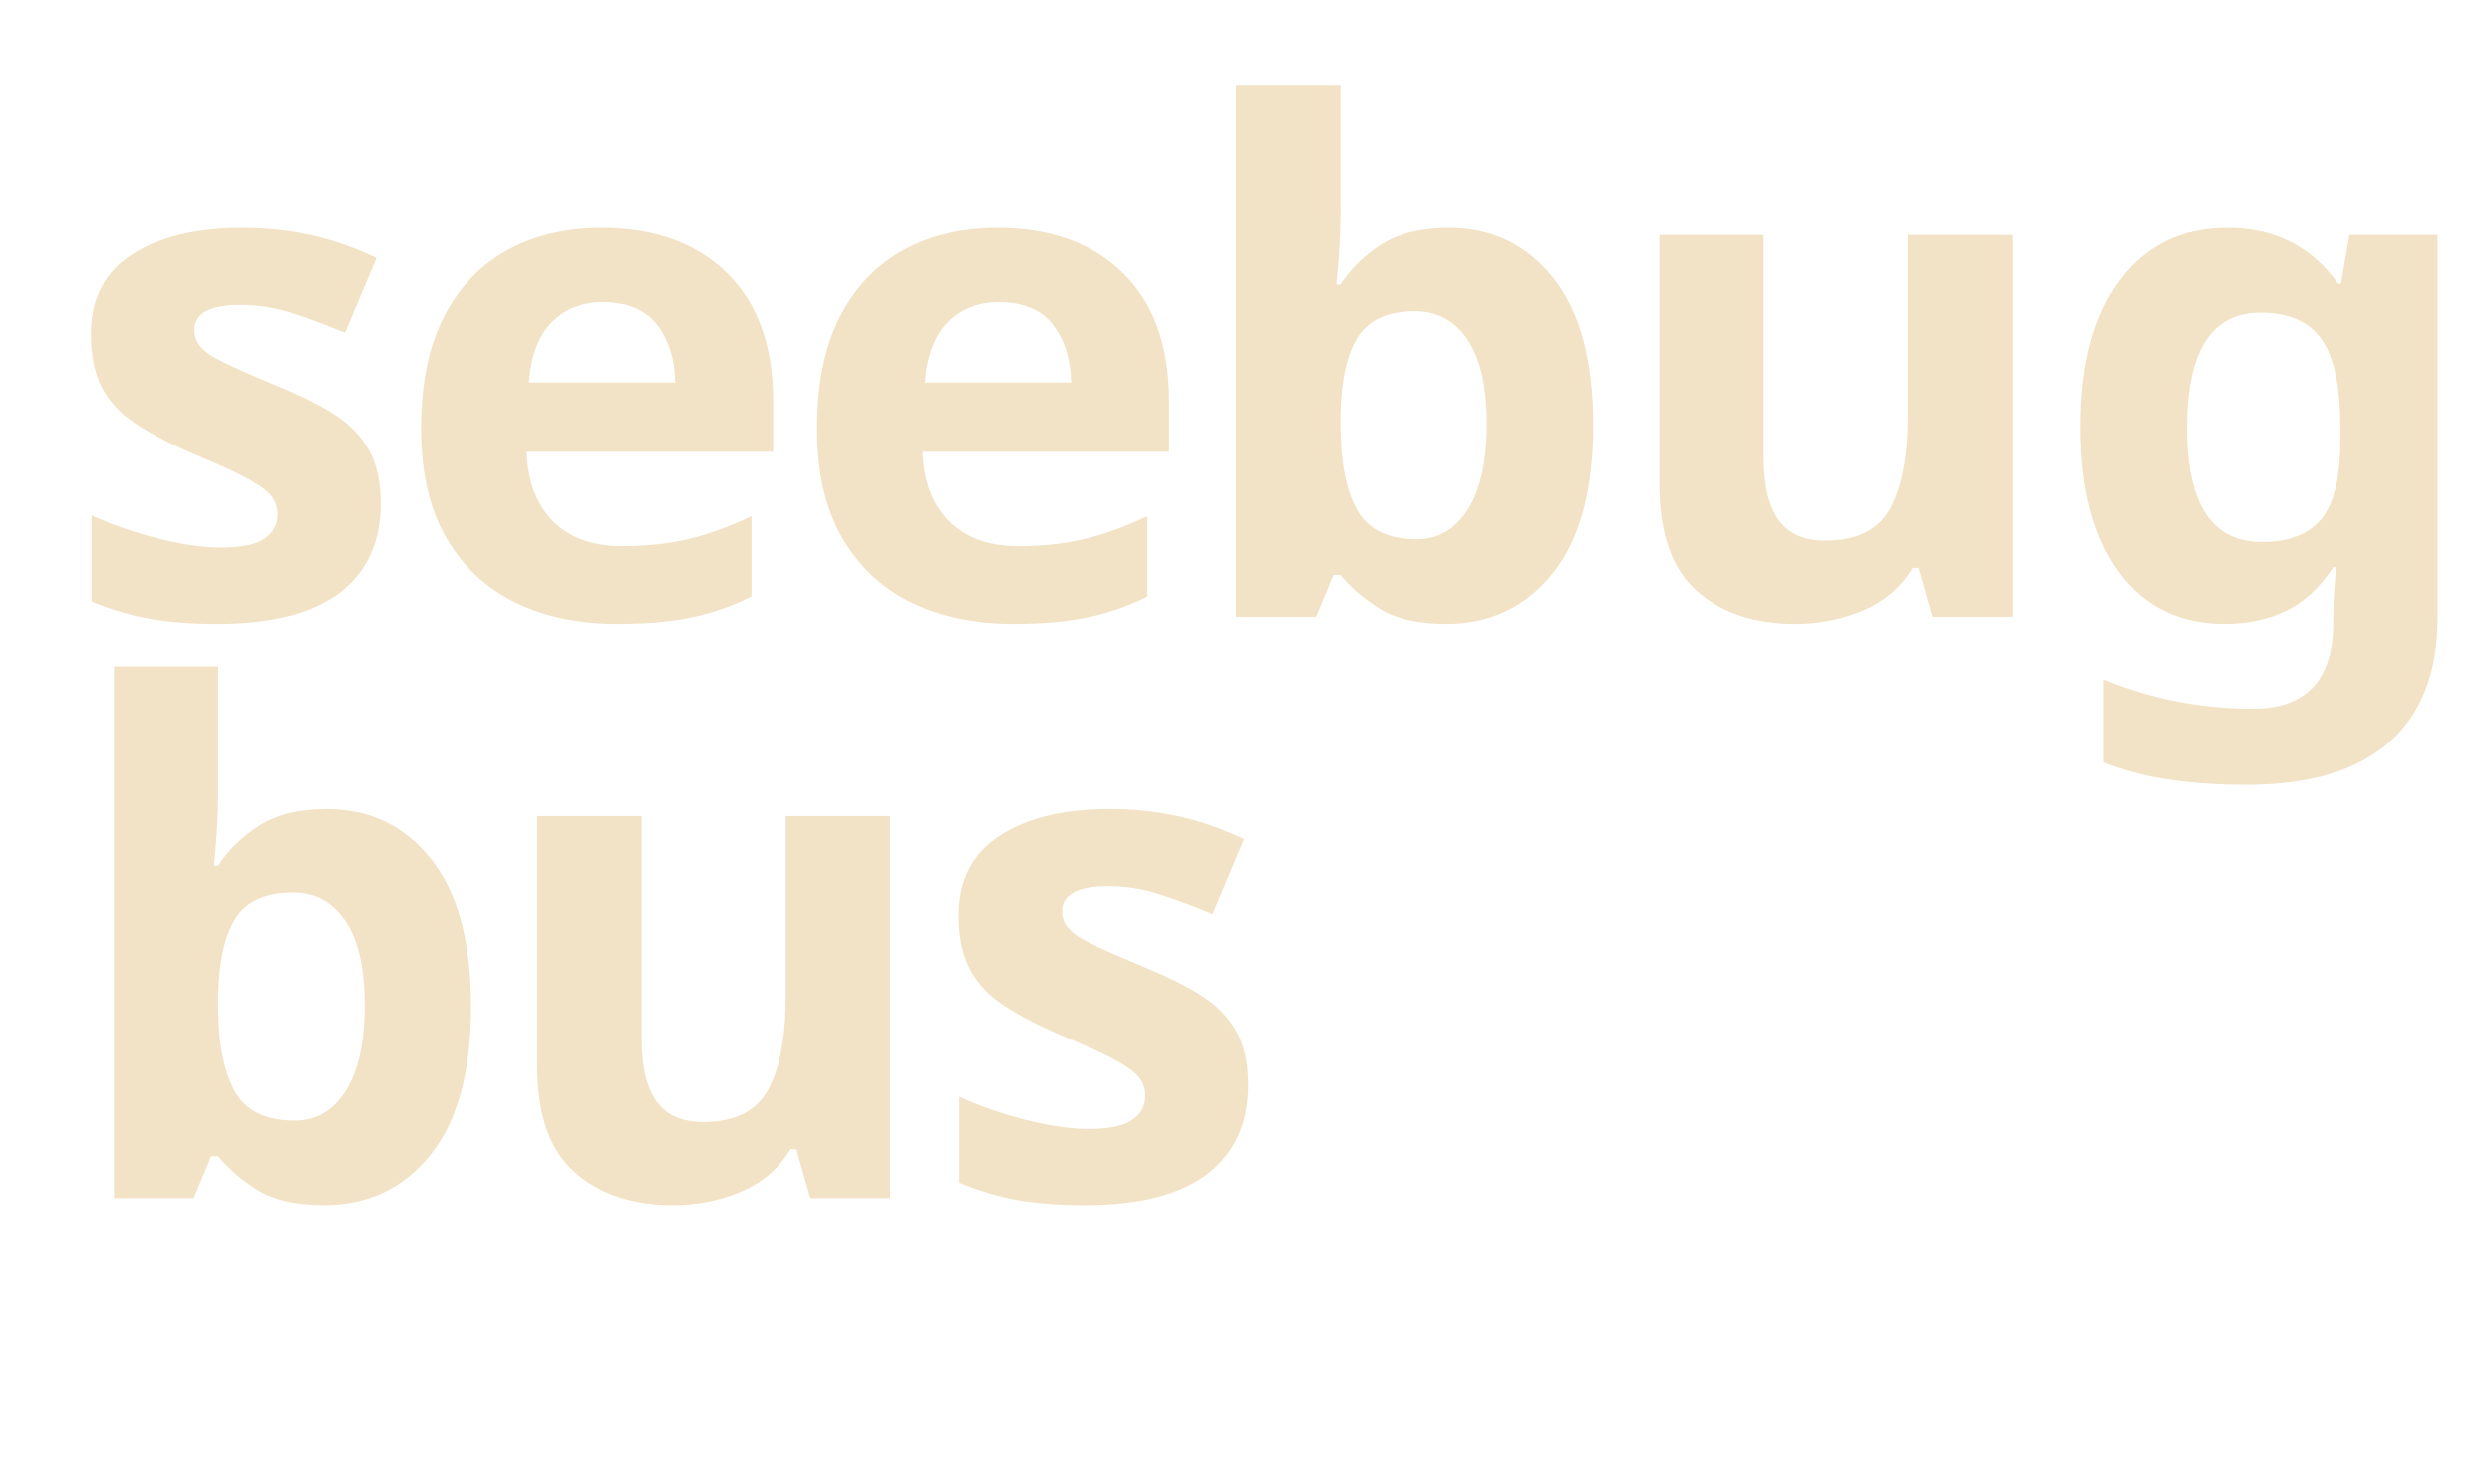
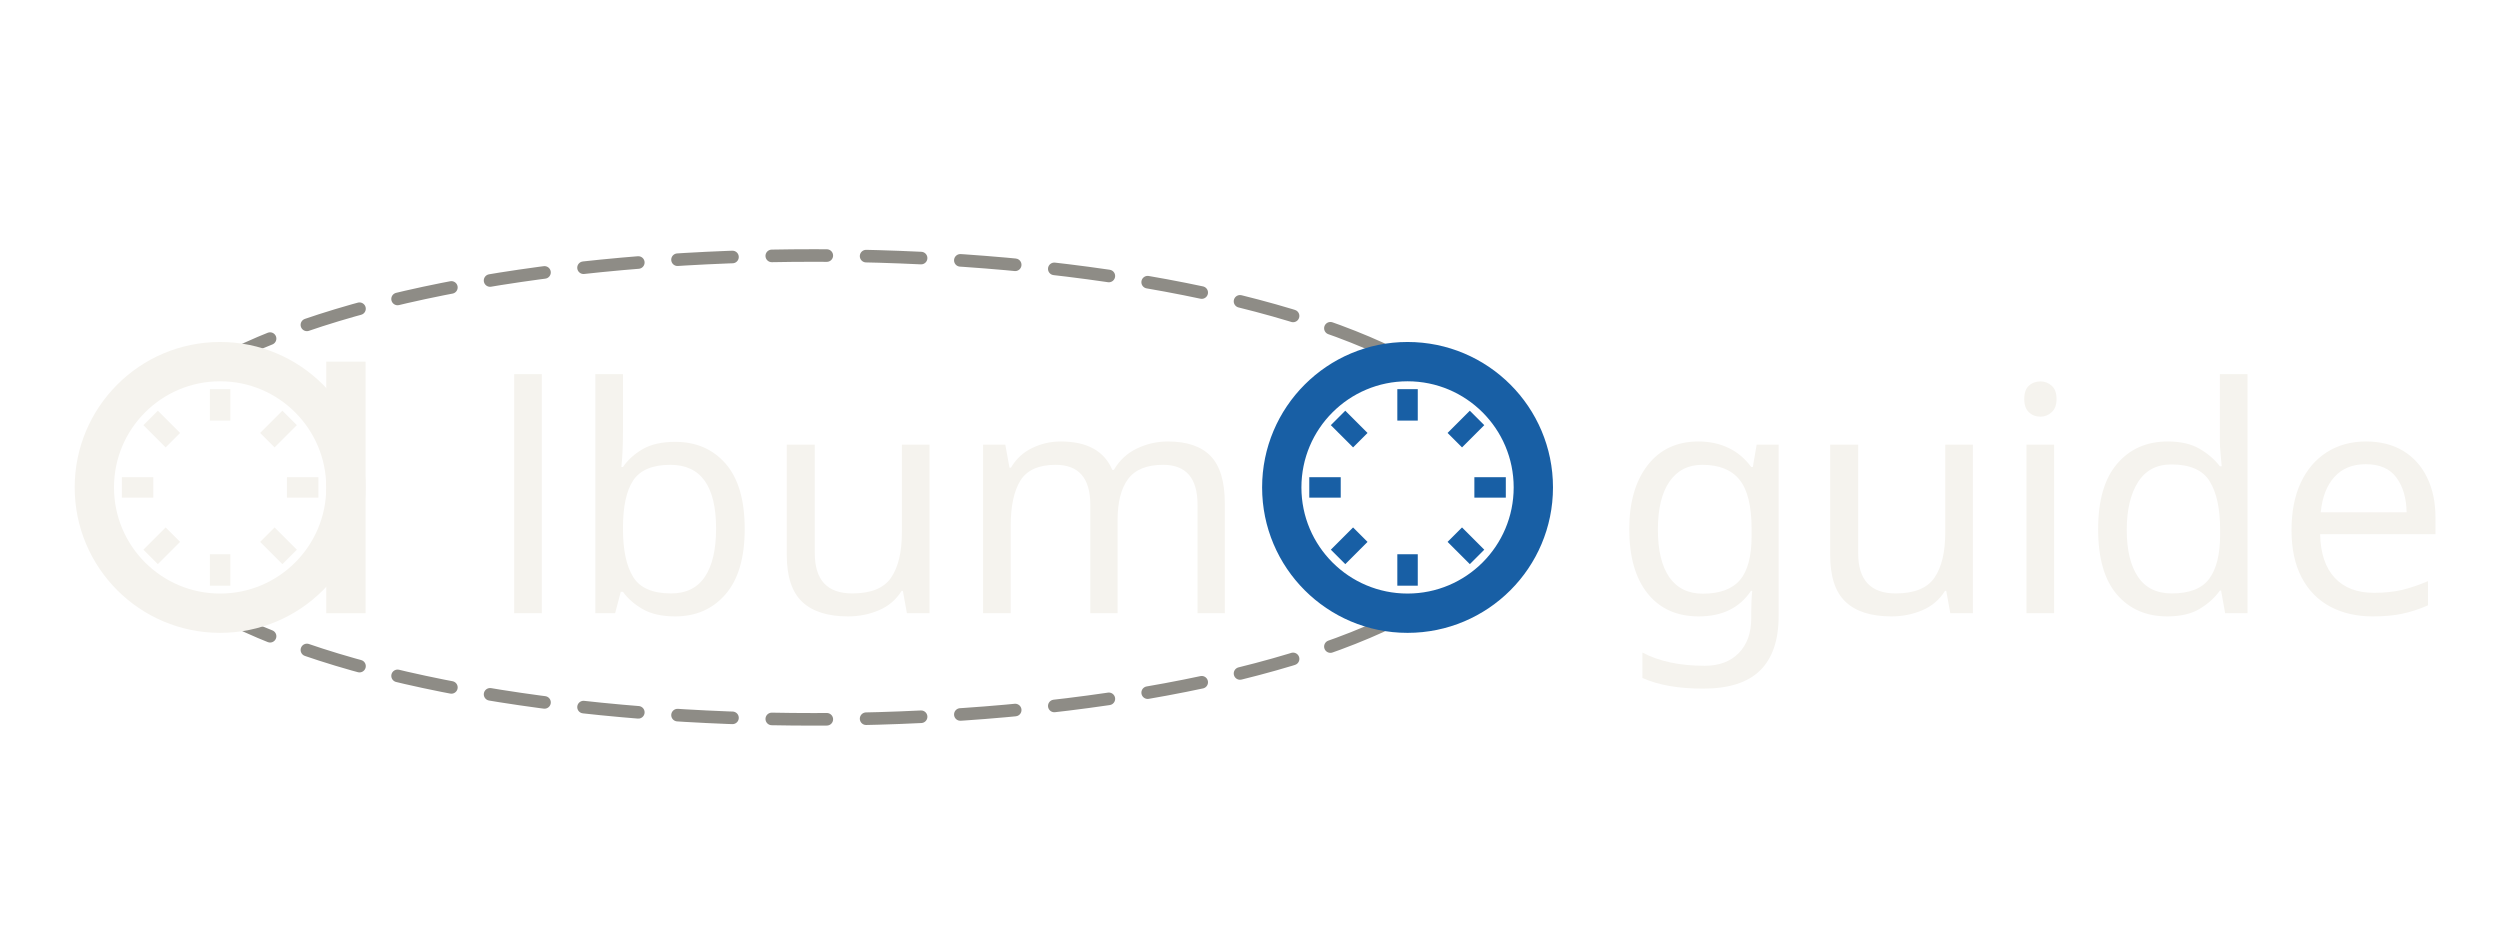
- <svg xmlns="http://www.w3.org/2000/svg" width="420" height="250" viewBox="0 0 420 250" role="img">
-   <g transform="translate(10,104)">
-     <text x="0" y="0" font-family="Outfit" font-weight="700" font-size="118" letter-spacing="-3" fill="#F2E3C6">seebug</text>
-     <text x="0" y="98" font-family="Outfit" font-weight="700" font-size="118" letter-spacing="-3" fill="#F2E3C6">bus</text>
+ <svg xmlns="http://www.w3.org/2000/svg" width="318" height="120" viewBox="0 0 318 120" role="img">
+   <g transform="translate(-184.0,0)">
+     <path d="M212 46 C246 28, 329.04 28, 363.04 46" fill="none" stroke="#8E8C86" stroke-width="1.6" stroke-dasharray="7 5" stroke-linecap="round" />
+     <path d="M212 78 C246 96, 329.04 96, 363.04 78" fill="none" stroke="#8E8C86" stroke-width="1.6" stroke-dasharray="7 5" stroke-linecap="round" />
+     <circle cx="212" cy="62" r="16" fill="none" stroke="#F5F3EE" stroke-width="5" />
+     <line x1="224.50" y1="62.00" x2="220.50" y2="62.00" stroke="#F5F3EE" stroke-width="2.60" />
+     <line x1="220.84" y1="70.84" x2="218.01" y2="68.01" stroke="#F5F3EE" stroke-width="2.60" />
+     <line x1="212.00" y1="74.50" x2="212.00" y2="70.50" stroke="#F5F3EE" stroke-width="2.60" />
+     <line x1="203.16" y1="70.84" x2="205.99" y2="68.01" stroke="#F5F3EE" stroke-width="2.60" />
+     <line x1="199.50" y1="62.00" x2="203.50" y2="62.00" stroke="#F5F3EE" stroke-width="2.60" />
+     <line x1="203.16" y1="53.16" x2="205.99" y2="55.99" stroke="#F5F3EE" stroke-width="2.60" />
+     <line x1="212.00" y1="49.50" x2="212.00" y2="53.50" stroke="#F5F3EE" stroke-width="2.60" />
+     <line x1="220.84" y1="53.16" x2="218.01" y2="55.99" stroke="#F5F3EE" stroke-width="2.60" />
+     <line x1="228" y1="46" x2="228" y2="78" stroke="#F5F3EE" stroke-width="5" />
+     <text x="246" y="78" font-family="Jost Medium, Jost" font-size="40" fill="#F5F3EE">lbum</text>
+     <circle cx="363.04" cy="62" r="16" fill="none" stroke="#185FA5" stroke-width="5" />
+     <line x1="375.54" y1="62.00" x2="371.54" y2="62.00" stroke="#185FA5" stroke-width="2.60" />
+     <line x1="371.88" y1="70.84" x2="369.05" y2="68.01" stroke="#185FA5" stroke-width="2.60" />
+     <line x1="363.04" y1="74.50" x2="363.04" y2="70.50" stroke="#185FA5" stroke-width="2.60" />
+     <line x1="354.20" y1="70.84" x2="357.03" y2="68.01" stroke="#185FA5" stroke-width="2.60" />
+     <line x1="350.54" y1="62.00" x2="354.54" y2="62.00" stroke="#185FA5" stroke-width="2.60" />
+     <line x1="354.20" y1="53.16" x2="357.03" y2="55.99" stroke="#185FA5" stroke-width="2.60" />
+     <line x1="363.04" y1="49.50" x2="363.04" y2="53.50" stroke="#185FA5" stroke-width="2.60" />
+     <line x1="371.88" y1="53.16" x2="369.05" y2="55.99" stroke="#185FA5" stroke-width="2.60" />
+     <text x="389.04" y="78" font-family="Jost Medium, Jost" font-size="40" fill="#F5F3EE">guide</text>
  </g>
</svg>
